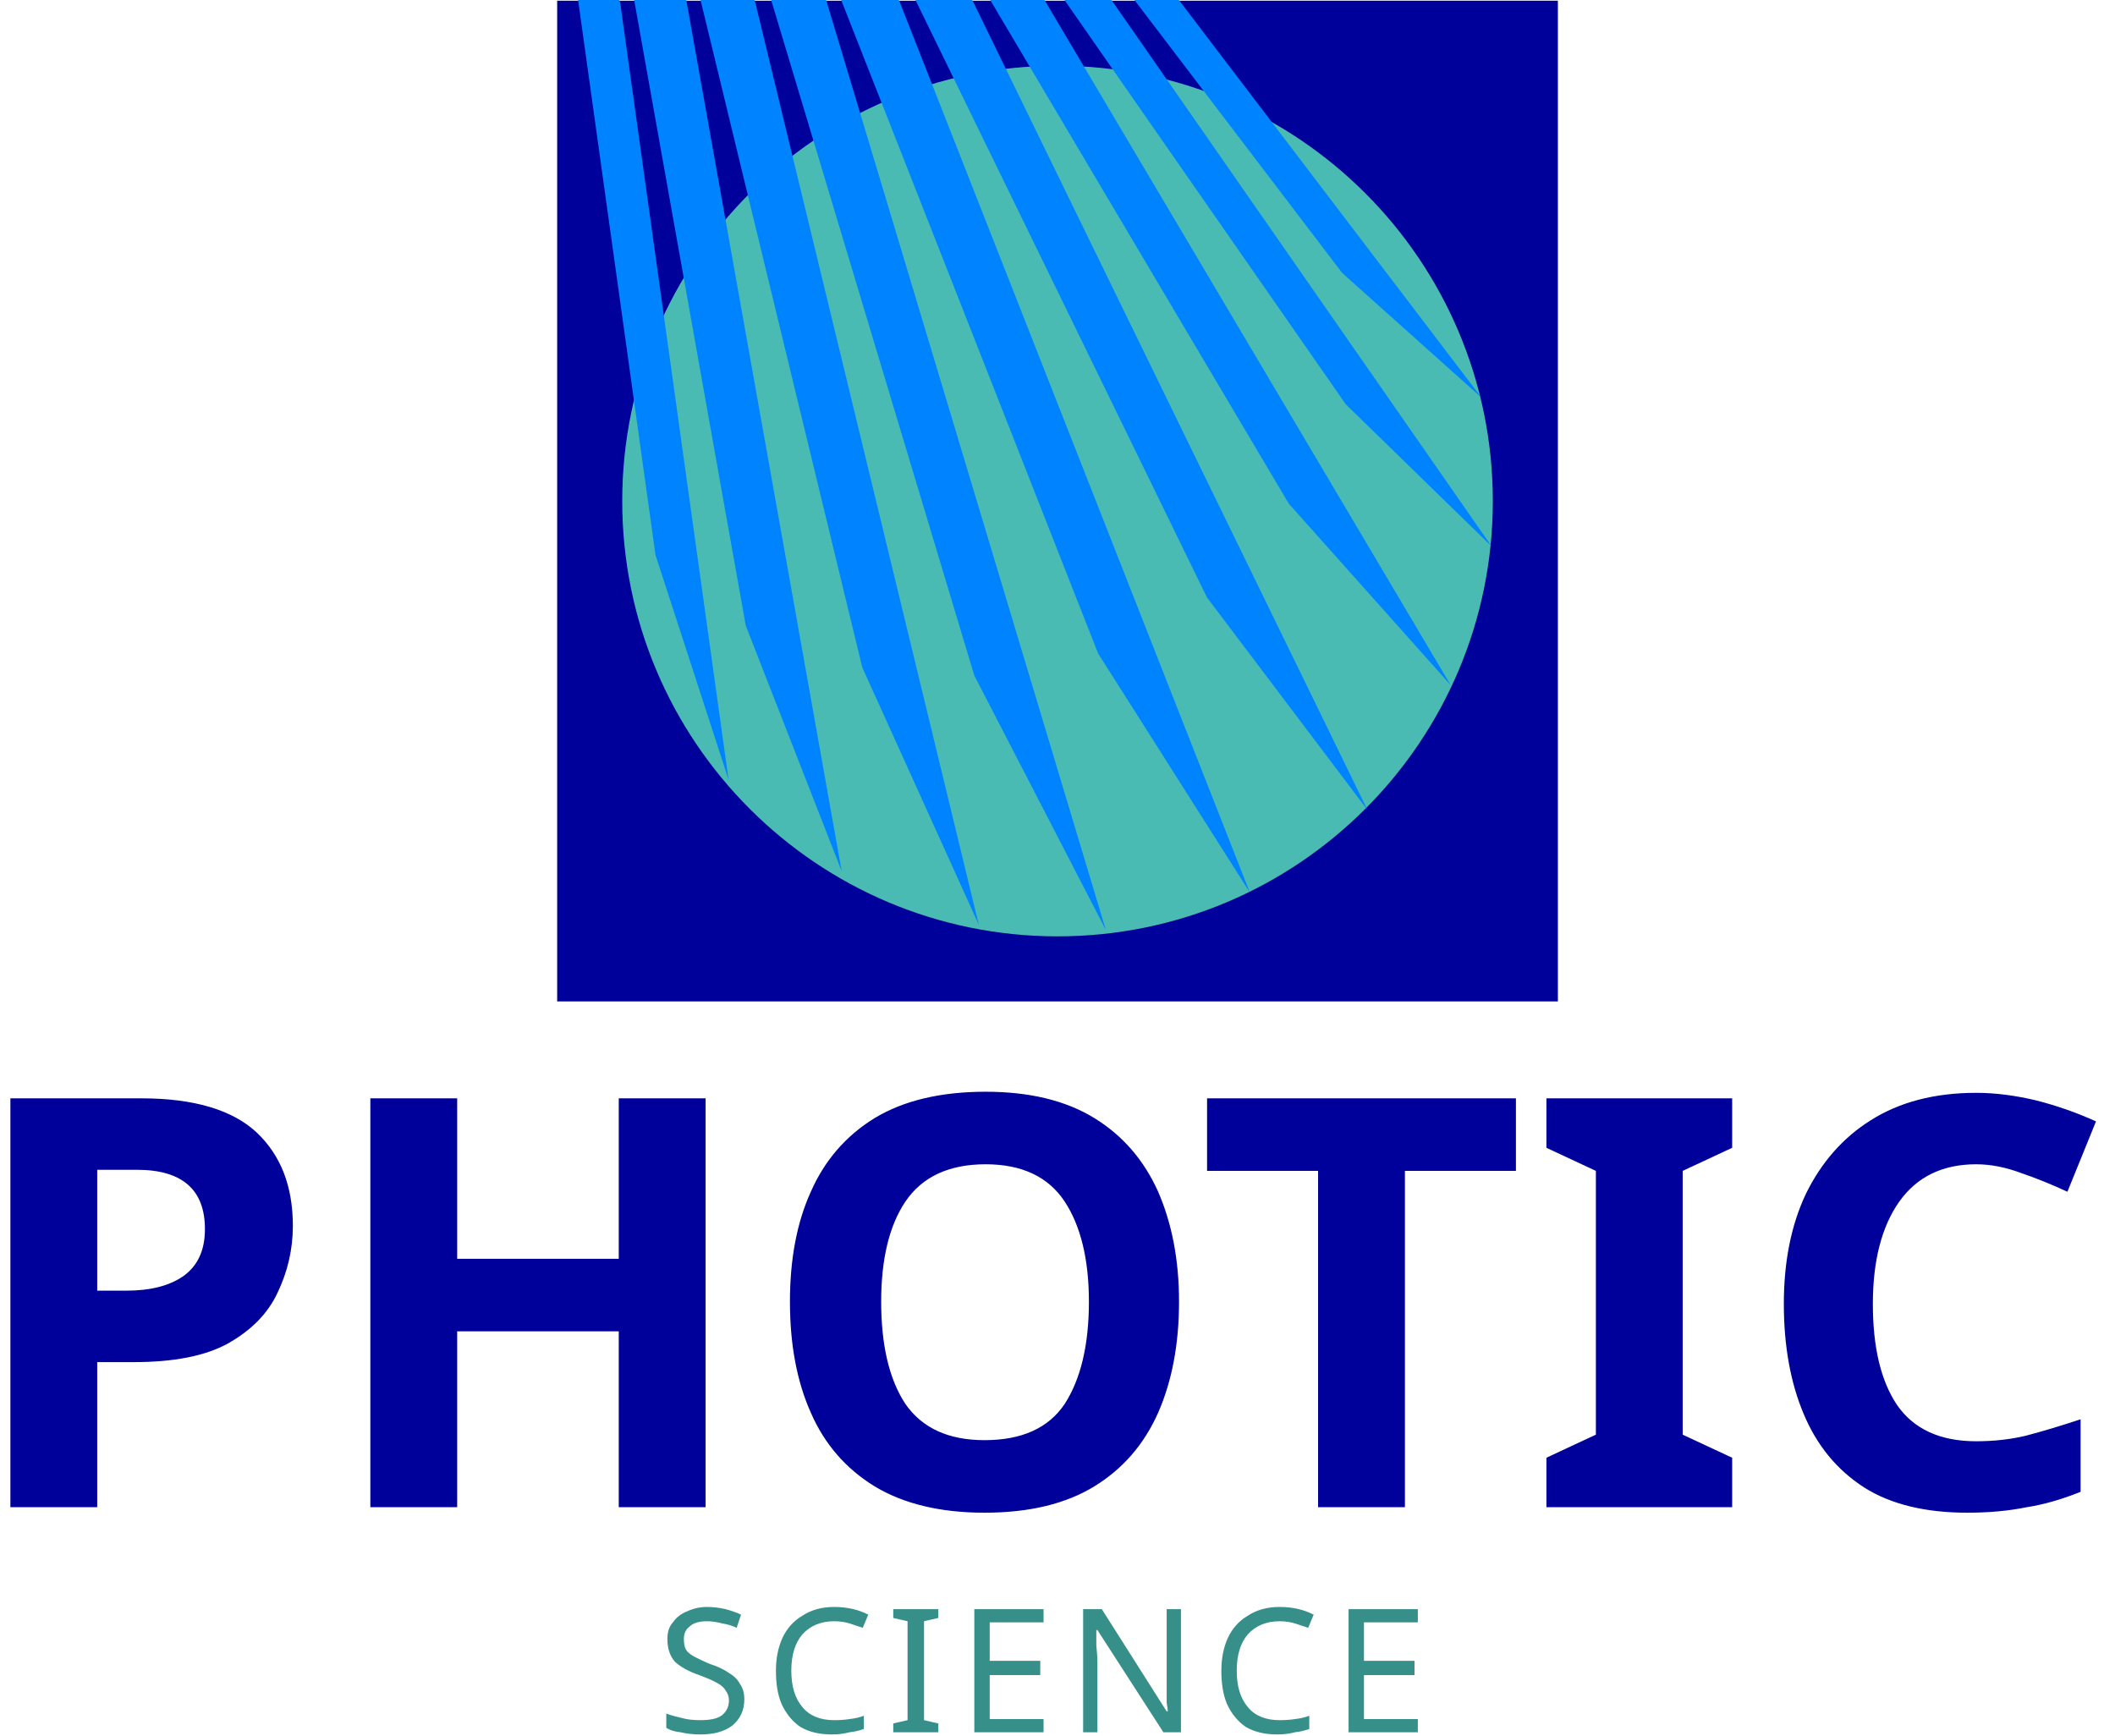
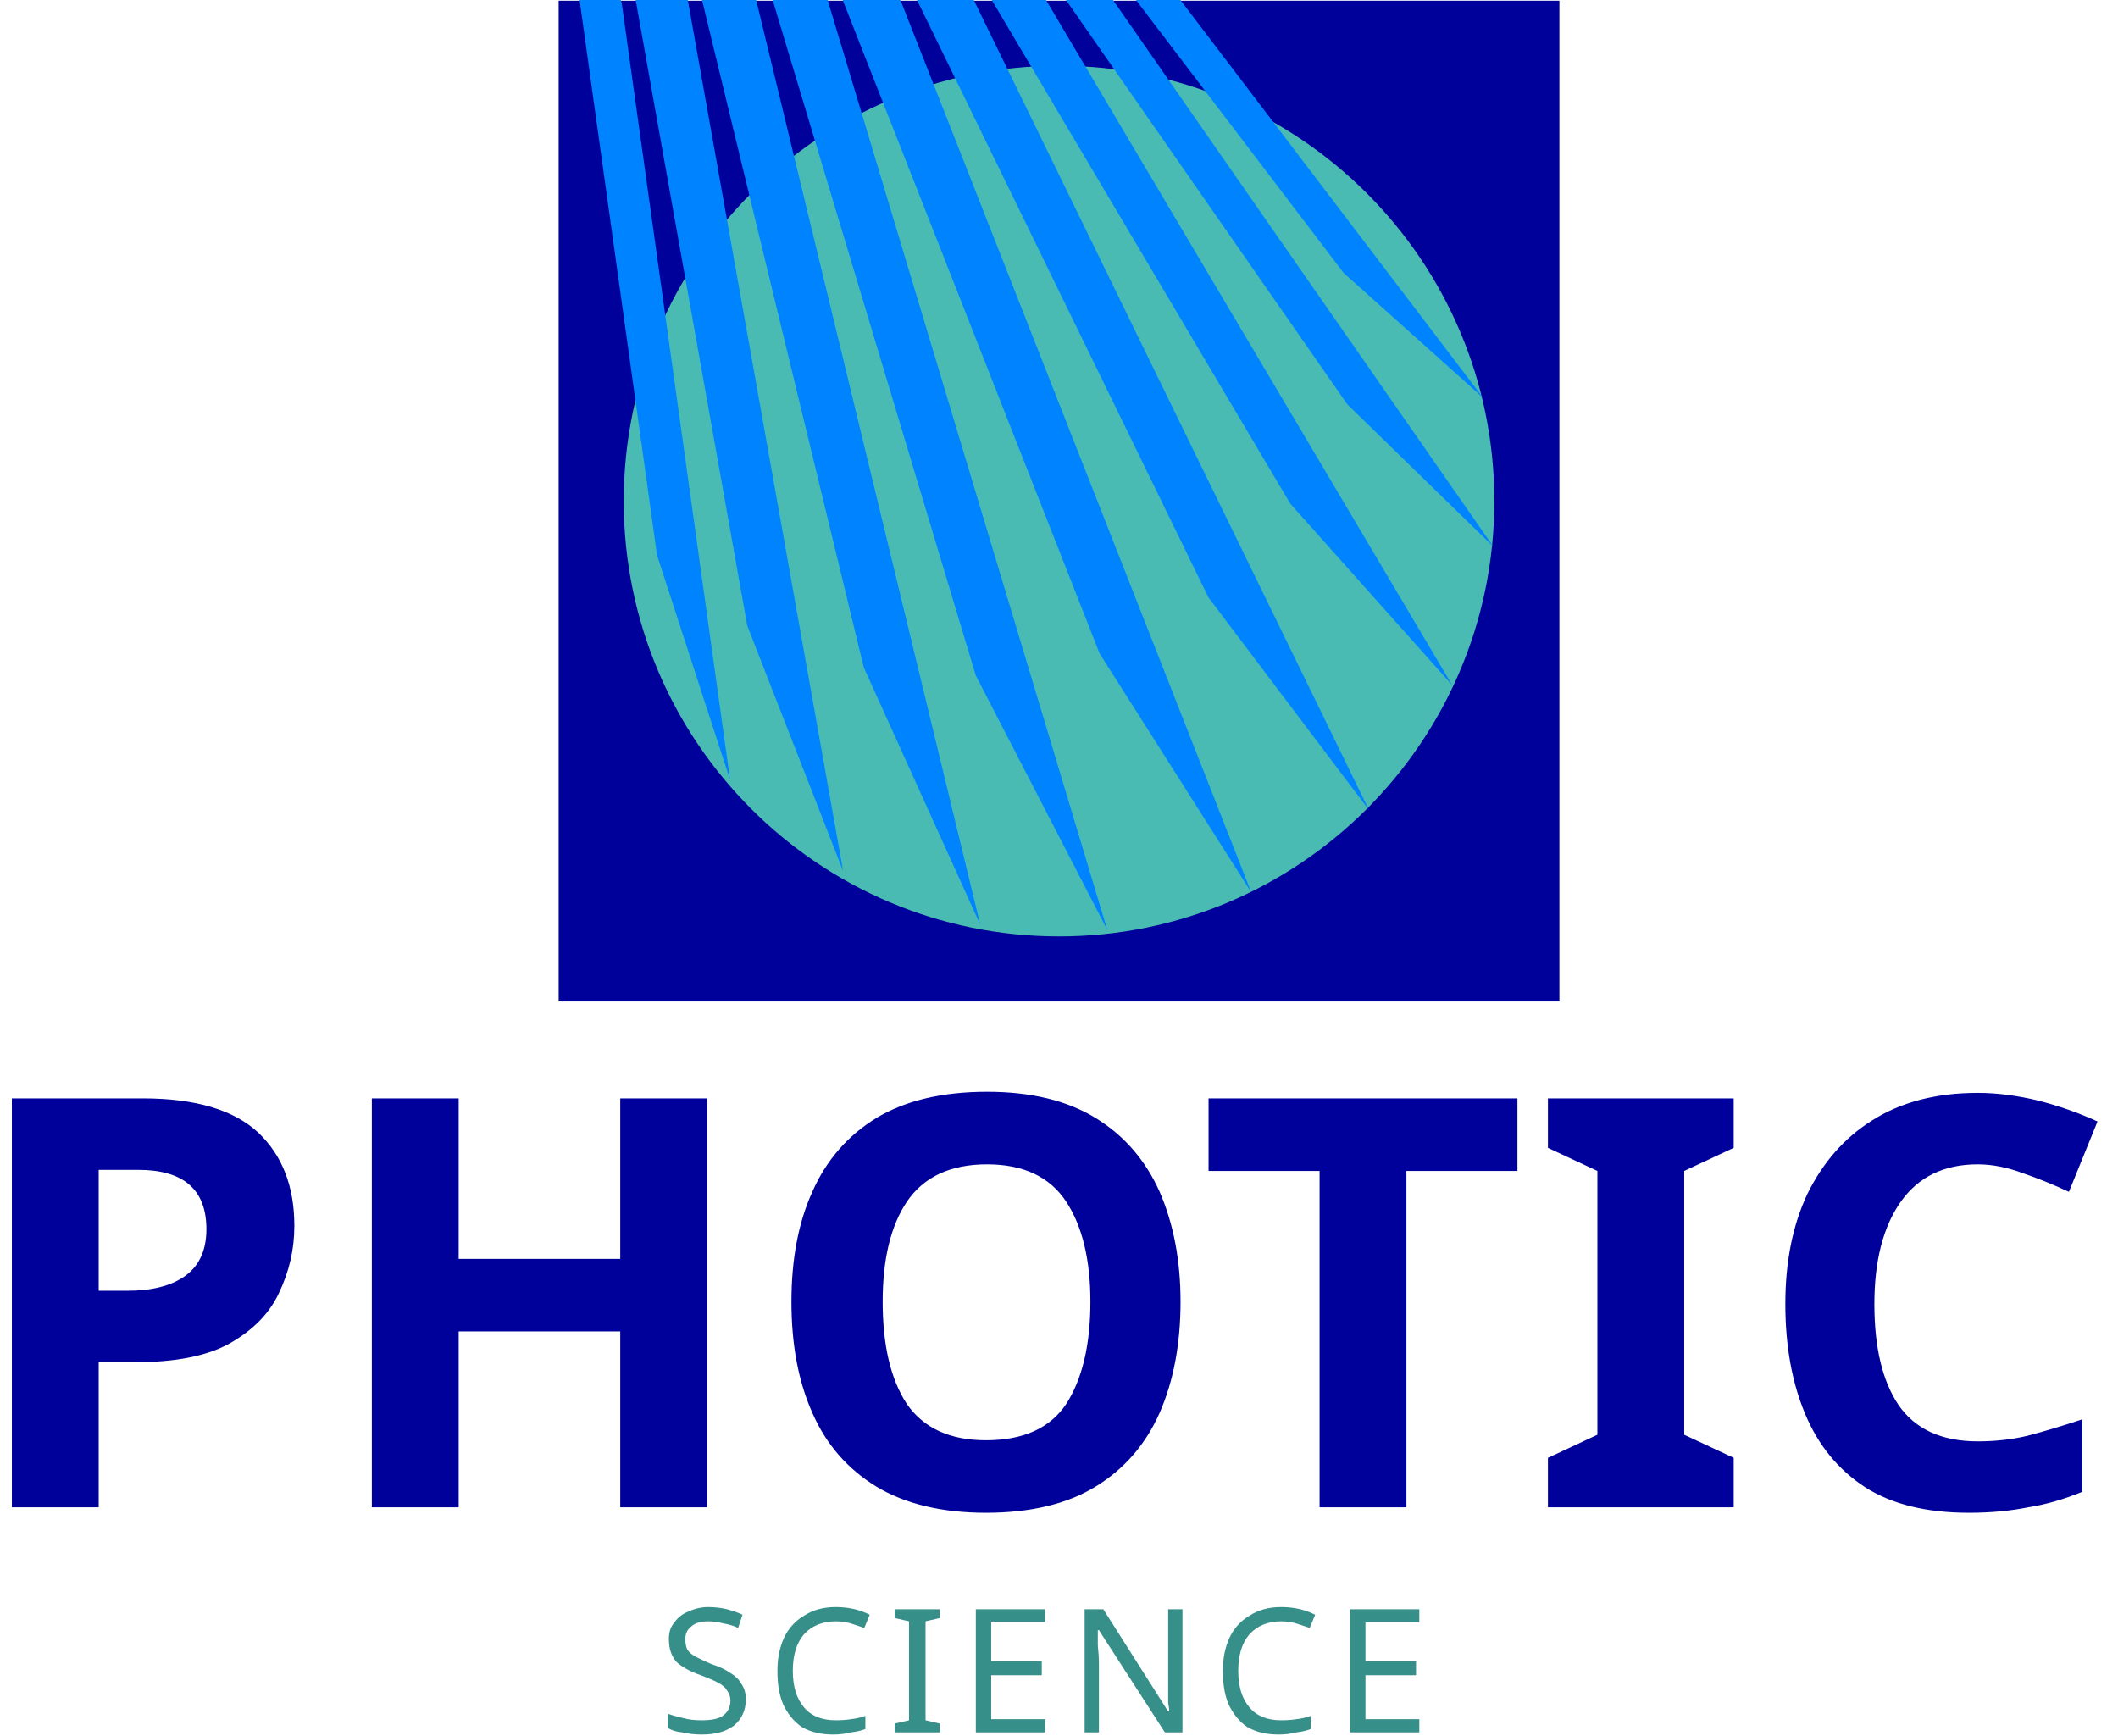
- <svg xmlns="http://www.w3.org/2000/svg" width="113.636" height="93.229" viewBox="0 0 30.066 24.667" version="1.1" id="svg5" xml:space="preserve">
+ <svg xmlns="http://www.w3.org/2000/svg" width="400.636" height="328.229" viewBox="0 0 30.066 24.667" version="1.1" id="svg5" xml:space="preserve">
  <defs id="defs2">
    <clipPath clipPathUnits="userSpaceOnUse" id="clipPath2420-3-0-0-7-7-7-1-0">
      <rect style="fill:#000080;stroke-width:0.209" id="rect2422-6-6-4-3-4-9-0-4" width="9.404" height="11.403" x="16.281" y="4.167" />
    </clipPath>
  </defs>
  <g id="layer1" style="fill:#000000" transform="translate(-2.602546,-0.902094)">
    <g id="g842">
      <text xml:space="preserve" style="font-style:normal;font-variant:normal;font-weight:800;font-stretch:normal;font-size:8.146px;font-family:Avenir;-inkscape-font-specification:'Avenir Ultra-Bold';fill:#00009a;fill-opacity:1;stroke-width:0.278" x="2.016" y="22.327" id="text83-9-3-7-0-3-5-8-3-6-6-0">
        <tspan id="tspan81-3-0-7-4-3-1-4-4-0-0-2" style="font-style:normal;font-variant:normal;font-weight:800;font-stretch:normal;font-size:8.146px;font-family:Avenir;-inkscape-font-specification:'Avenir Ultra-Bold';fill:#00009a;fill-opacity:1;stroke-width:0.278" x="2.016" y="22.327">PHOTIC</tspan>
      </text>
      <text xml:space="preserve" style="font-size:2.447px;letter-spacing:0.184px;fill:#378f8a;fill-opacity:1;stroke-width:0.3" x="11.95" y="25.525" id="text87-3-4-9-0-5-2-5-8-1-4-4">
        <tspan id="tspan85-7-8-5-9-0-3-2-1-2-9-4" style="font-style:normal;font-variant:normal;font-weight:normal;font-stretch:normal;font-size:2.447px;font-family:Avenir;-inkscape-font-specification:Avenir;fill:#378f8a;fill-opacity:1;stroke-width:0.3" x="11.95" y="25.525">SCIENCE</tspan>
      </text>
      <rect style="fill:#00009a;fill-opacity:1;stroke-width:0.287" id="rect812-5-3-4-2-2-9-2-3-9-1" width="14.226" height="14.226" x="10.523" y="0.912" />
      <circle style="fill:#49bbb3;fill-opacity:1;stroke-width:0.367" id="path19052-0-8-2-4-9" cx="17.636" cy="8.025" r="6.188" />
      <g id="g2232-3-9-3-4-9-3-1-5-0" transform="matrix(1.554732,0,0,1.276437,-14.85546,-4.416461)" style="fill:#0083ff;fill-opacity:1" clip-path="url(#clipPath2420-3-0-0-7-7-7-1-0)">
        <rect style="fill:#0083ff;fill-opacity:1;stroke-width:0.4" id="rect913-9-8-2-2-1-8-9-1-0-2" width="3" height="10.487" x="99.866" y="-91.517" transform="matrix(0.4622419,0.8867539,0.3072016,0.9516444,0,0)" />
        <rect style="fill:#0083ff;fill-opacity:1;stroke-width:0.372" id="rect913-4-5-5-9-7-8-0-9-0-6-1" width="2.785" height="9.773" x="96.131" y="-86.128" transform="matrix(0.5269808,0.8498772,0.3718731,0.9282836,0,0)" />
        <rect style="fill:#0083ff;fill-opacity:1;stroke-width:0.335" id="rect913-4-7-3-8-1-1-2-5-9-1-9-5" width="2.505" height="8.846" x="92.128" y="-80.638" transform="matrix(0.5908329,0.806794,0.4376385,0.899151,0,0)" />
        <rect style="fill:#0083ff;fill-opacity:1;stroke-width:0.277" id="rect913-4-7-0-2-9-0-0-6-3-6-3-0-4" width="2.071" height="7.285" x="89.564" y="-76.183" transform="matrix(0.644307,0.764767,0.4959886,0.868329,0,0)" />
        <rect style="fill:#0083ff;fill-opacity:1;stroke-width:0.252" id="rect913-4-7-0-2-9-0-0-70-0-5-1-8-8-9" width="1.885" height="6.635" x="88.146" y="-74.731" transform="matrix(0.6759735,0.7369259,0.5298852,0.8480694,0,0)" />
        <rect style="fill:#0083ff;fill-opacity:1;stroke-width:0.338" id="rect913-4-7-0-2-9-0-0-70-0-2-5-7-0-8-0" width="2.59" height="8.706" x="108.886" y="-104.179" transform="matrix(0.2579335,0.9661627,0.1137782,0.9935062,0,0)" />
        <rect style="fill:#0083ff;fill-opacity:1;stroke-width:0.41" id="rect913-7-7-6-9-0-3-4-3-0-2-2" width="3.078" height="10.744" x="105.593" y="-98.824" transform="matrix(0.3906739,0.9205292,0.2397251,0.9708408,0,0)" />
        <rect style="fill:#0083ff;fill-opacity:1;stroke-width:0.405" id="rect913-7-5-3-0-3-9-9-5-9-9-8-0" width="3.058" height="10.595" x="103.814" y="-97.986" transform="matrix(0.3483753,0.9373552,0.1951358,0.9807762,0,0)" />
        <rect style="fill:#0083ff;fill-opacity:1;stroke-width:0.379" id="rect913-7-5-7-9-4-0-7-49-1-8-4-0-3" width="2.871" height="9.843" x="98.887" y="-93.755" transform="matrix(0.3054427,0.9522105,0.1448733,0.9894502,0,0)" />
      </g>
    </g>
  </g>
</svg>
